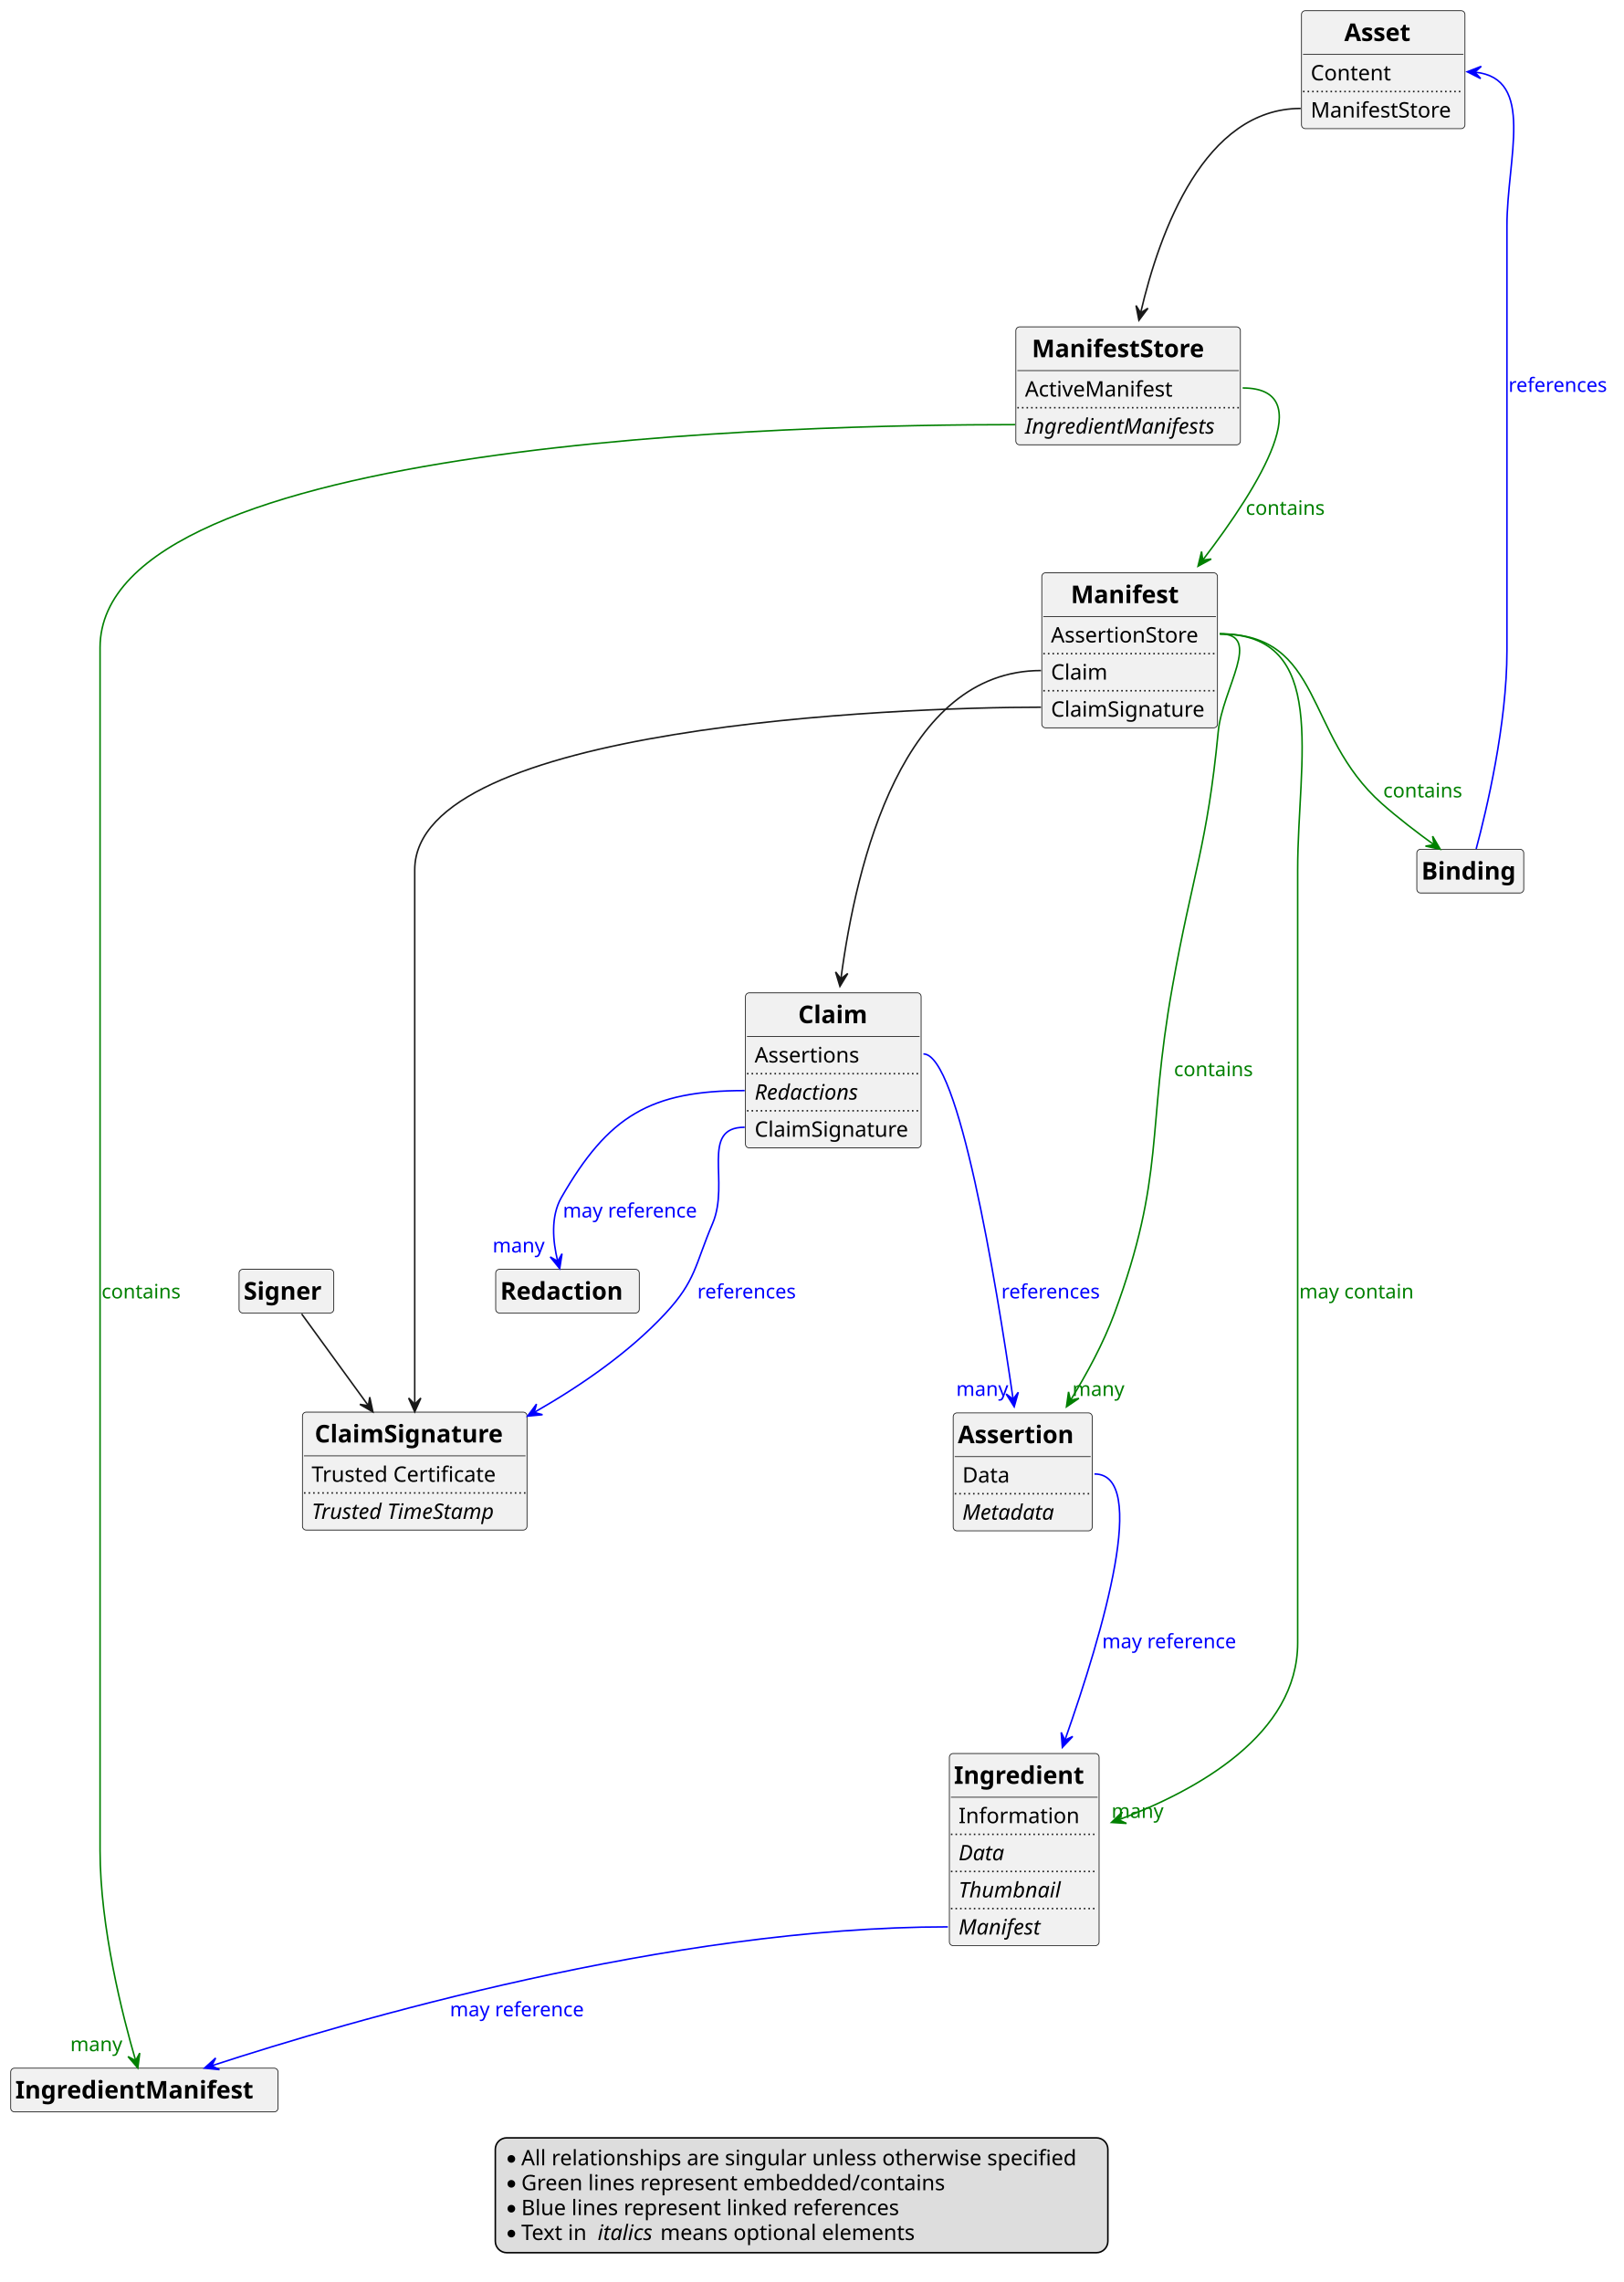
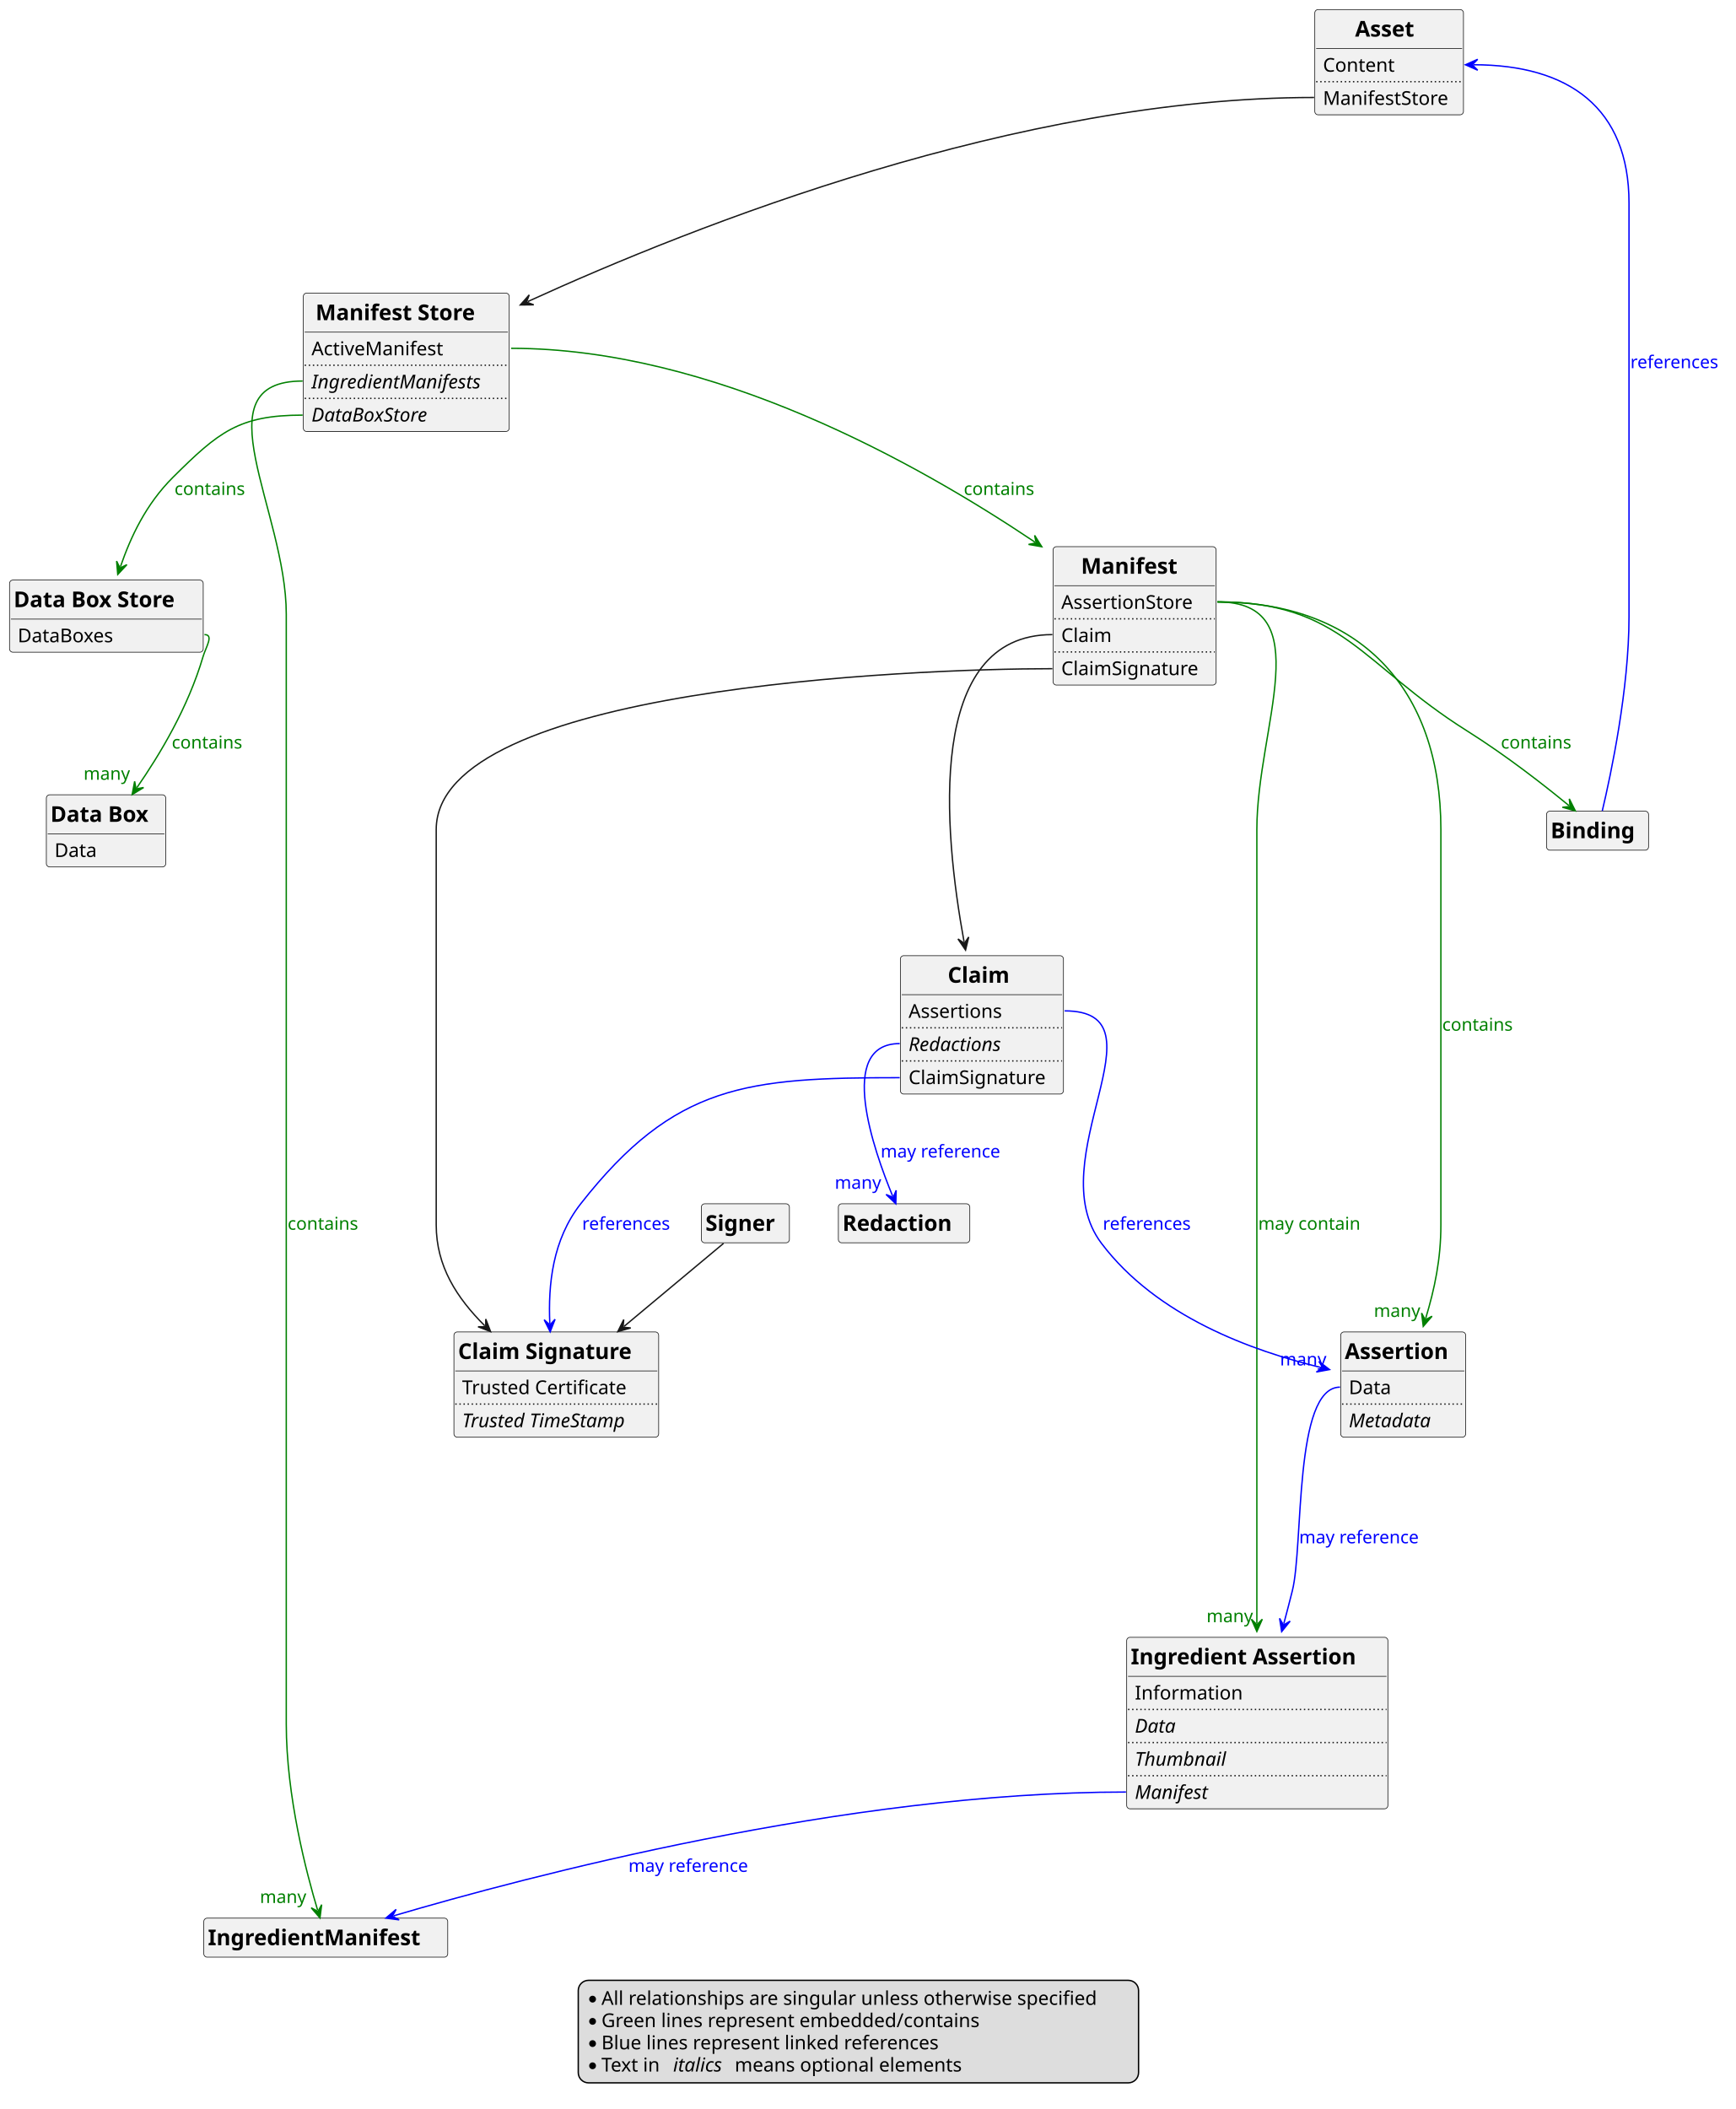
- <svg xmlns="http://www.w3.org/2000/svg" contentStyleType="text/css" height="1494px" preserveAspectRatio="none" style="width:1063px;height:1494px;background:#FFFFFF;" version="1.1" viewBox="0 0 1063 1494" width="1063px" zoomAndPan="magnify">
+ <svg xmlns="http://www.w3.org/2000/svg" contentStyleType="text/css" height="1547px" preserveAspectRatio="none" style="width:1273px;height:1547px;background:#FFFFFF;" version="1.1" viewBox="0 0 1273 1547" width="1273px" zoomAndPan="magnify">
  <defs />
  <g>
    <g id="elem_Asset">
-       <rect codeLine="35" fill="#F1F1F1" height="77.219" id="Asset" rx="2.5" ry="2.5" style="stroke:#181818;stroke-width:0.5;" width="107" x="852" y="7" />
-       <text fill="#000000" font-family="sans-serif" font-size="16" font-weight="bold" lengthAdjust="spacing" textLength="51" x="880" y="26.852">Asset</text>
-       <line style="stroke:#181818;stroke-width:0.5;" x1="853" x2="958" y1="35.625" y2="35.625" />
-       <text fill="#000000" font-family="sans-serif" font-size="14" lengthAdjust="spacing" textLength="56" x="858" y="52.62">Content</text>
-       <line style="stroke:#181818;stroke-width:1.0;stroke-dasharray:1.0,2.0;" x1="853" x2="958" y1="59.922" y2="59.922" />
-       <text fill="#000000" font-family="sans-serif" font-size="14" lengthAdjust="spacing" textLength="95" x="858" y="76.917">ManifestStore</text>
+       <rect codeLine="35" fill="#F1F1F1" height="77.219" id="Asset" rx="2.5" ry="2.5" style="stroke:#181818;stroke-width:0.5;" width="109.057" x="964.5" y="7" />
+       <text fill="#000000" font-family="sans-serif" font-size="16" font-weight="bold" lengthAdjust="spacing" textLength="49.93" x="994.063" y="26.852">Asset</text>
+       <line style="stroke:#181818;stroke-width:0.5;" x1="965.5" x2="1072.557" y1="35.625" y2="35.625" />
+       <text fill="#000000" font-family="sans-serif" font-size="14" lengthAdjust="spacing" textLength="55.679" x="970.5" y="52.62">Content</text>
+       <line style="stroke:#181818;stroke-width:1.0;stroke-dasharray:1.0,2.0;" x1="965.5" x2="1072.557" y1="59.922" y2="59.922" />
+       <text fill="#000000" font-family="sans-serif" font-size="14" lengthAdjust="spacing" textLength="97.057" x="970.5" y="76.917">ManifestStore</text>
    </g>
    <g id="elem_Assertion">
-       <rect codeLine="42" fill="#F1F1F1" height="77.219" id="Assertion" rx="2.5" ry="2.5" style="stroke:#181818;stroke-width:0.5;" width="91" x="624" y="925" />
-       <text fill="#000000" font-family="sans-serif" font-size="16" font-weight="bold" lengthAdjust="spacing" textLength="85" x="627" y="944.852">Assertion</text>
-       <line style="stroke:#181818;stroke-width:0.5;" x1="625" x2="714" y1="953.625" y2="953.625" />
-       <text fill="#000000" font-family="sans-serif" font-size="14" lengthAdjust="spacing" textLength="32" x="630" y="970.62">Data</text>
-       <line style="stroke:#181818;stroke-width:1.0;stroke-dasharray:1.0,2.0;" x1="625" x2="714" y1="977.922" y2="977.922" />
-       <text fill="#000000" font-family="sans-serif" font-size="14" font-style="italic" lengthAdjust="spacing" textLength="64" x="630" y="994.917">Metadata</text>
+       <rect codeLine="42" fill="#F1F1F1" height="77.219" id="Assertion" rx="2.5" ry="2.5" style="stroke:#181818;stroke-width:0.5;" width="91.688" x="983.5" y="977" />
+       <text fill="#000000" font-family="sans-serif" font-size="16" font-weight="bold" lengthAdjust="spacing" textLength="85.688" x="986.5" y="996.852">Assertion</text>
+       <line style="stroke:#181818;stroke-width:0.5;" x1="984.5" x2="1074.188" y1="1005.625" y2="1005.625" />
+       <text fill="#000000" font-family="sans-serif" font-size="14" lengthAdjust="spacing" textLength="33.428" x="989.5" y="1022.62">Data</text>
+       <line style="stroke:#181818;stroke-width:1.0;stroke-dasharray:1.0,2.0;" x1="984.5" x2="1074.188" y1="1029.922" y2="1029.922" />
+       <text fill="#000000" font-family="sans-serif" font-size="14" font-style="italic" lengthAdjust="spacing" textLength="66.295" x="989.5" y="1046.917">Metadata</text>
    </g>
    <g id="elem_Binding">
-       <rect codeLine="49" fill="#F1F1F1" height="28.625" id="Binding" rx="2.5" ry="2.5" style="stroke:#181818;stroke-width:0.5;" width="70" x="927.5" y="556" />
-       <text fill="#000000" font-family="sans-serif" font-size="16" font-weight="bold" lengthAdjust="spacing" textLength="64" x="930.5" y="575.852">Binding</text>
+       <rect codeLine="49" fill="#F1F1F1" height="28.625" id="Binding" rx="2.5" ry="2.5" style="stroke:#181818;stroke-width:0.5;" width="74.852" x="1134.5" y="595" />
+       <text fill="#000000" font-family="sans-serif" font-size="16" font-weight="bold" lengthAdjust="spacing" textLength="68.852" x="1137.5" y="614.852">Binding</text>
    </g>
    <g id="elem_Ingredient">
-       <rect codeLine="51" fill="#F1F1F1" height="125.812" id="Ingredient" rx="2.5" ry="2.5" style="stroke:#181818;stroke-width:0.5;" width="98" x="621.5" y="1148" />
-       <text fill="#000000" font-family="sans-serif" font-size="16" font-weight="bold" lengthAdjust="spacing" textLength="92" x="624.5" y="1167.852">Ingredient</text>
-       <line style="stroke:#181818;stroke-width:0.5;" x1="622.5" x2="718.5" y1="1176.625" y2="1176.625" />
-       <text fill="#000000" font-family="sans-serif" font-size="14" lengthAdjust="spacing" textLength="77" x="627.5" y="1193.62">Information</text>
-       <line style="stroke:#181818;stroke-width:1.0;stroke-dasharray:1.0,2.0;" x1="622.5" x2="718.5" y1="1200.922" y2="1200.922" />
-       <text fill="#000000" font-family="sans-serif" font-size="14" font-style="italic" lengthAdjust="spacing" textLength="32" x="627.5" y="1217.917">Data</text>
-       <line style="stroke:#181818;stroke-width:1.0;stroke-dasharray:1.0,2.0;" x1="622.5" x2="718.5" y1="1225.219" y2="1225.219" />
-       <text fill="#000000" font-family="sans-serif" font-size="14" font-style="italic" lengthAdjust="spacing" textLength="72" x="627.5" y="1242.214">Thumbnail</text>
-       <line style="stroke:#181818;stroke-width:1.0;stroke-dasharray:1.0,2.0;" x1="622.5" x2="718.5" y1="1249.516" y2="1249.516" />
-       <text fill="#000000" font-family="sans-serif" font-size="14" font-style="italic" lengthAdjust="spacing" textLength="57" x="627.5" y="1266.511">Manifest</text>
+       <rect codeLine="51" fill="#F1F1F1" height="125.812" id="Ingredient" rx="2.5" ry="2.5" style="stroke:#181818;stroke-width:0.5;" width="191.625" x="826.5" y="1201" />
+       <text fill="#000000" font-family="sans-serif" font-size="16" font-weight="bold" lengthAdjust="spacing" textLength="185.625" x="829.5" y="1220.852">Ingredient Assertion</text>
+       <line style="stroke:#181818;stroke-width:0.5;" x1="827.5" x2="1017.125" y1="1229.625" y2="1229.625" />
+       <text fill="#000000" font-family="sans-serif" font-size="14" lengthAdjust="spacing" textLength="81.286" x="832.5" y="1246.62">Information</text>
+       <line style="stroke:#181818;stroke-width:1.0;stroke-dasharray:1.0,2.0;" x1="827.5" x2="1017.125" y1="1253.922" y2="1253.922" />
+       <text fill="#000000" font-family="sans-serif" font-size="14" font-style="italic" lengthAdjust="spacing" textLength="33.428" x="832.5" y="1270.917">Data</text>
+       <line style="stroke:#181818;stroke-width:1.0;stroke-dasharray:1.0,2.0;" x1="827.5" x2="1017.125" y1="1278.219" y2="1278.219" />
+       <text fill="#000000" font-family="sans-serif" font-size="14" font-style="italic" lengthAdjust="spacing" textLength="74.054" x="832.5" y="1295.214">Thumbnail</text>
+       <line style="stroke:#181818;stroke-width:1.0;stroke-dasharray:1.0,2.0;" x1="827.5" x2="1017.125" y1="1302.516" y2="1302.516" />
+       <text fill="#000000" font-family="sans-serif" font-size="14" font-style="italic" lengthAdjust="spacing" textLength="59.746" x="832.5" y="1319.511">Manifest</text>
    </g>
    <g id="elem_Claim">
-       <rect codeLine="61" fill="#F1F1F1" height="101.516" id="Claim" rx="2.5" ry="2.5" style="stroke:#181818;stroke-width:0.5;" width="115" x="488" y="650" />
-       <text fill="#000000" font-family="sans-serif" font-size="16" font-weight="bold" lengthAdjust="spacing" textLength="46" x="522.5" y="669.852">Claim</text>
-       <line style="stroke:#181818;stroke-width:0.5;" x1="489" x2="602" y1="678.625" y2="678.625" />
-       <text fill="#000000" font-family="sans-serif" font-size="14" lengthAdjust="spacing" textLength="73" x="494" y="695.62">Assertions</text>
-       <line style="stroke:#181818;stroke-width:1.0;stroke-dasharray:1.0,2.0;" x1="489" x2="602" y1="702.922" y2="702.922" />
-       <text fill="#000000" font-family="sans-serif" font-size="14" font-style="italic" lengthAdjust="spacing" textLength="77" x="494" y="719.917">Redactions</text>
-       <line style="stroke:#181818;stroke-width:1.0;stroke-dasharray:1.0,2.0;" x1="489" x2="602" y1="727.219" y2="727.219" />
-       <text fill="#000000" font-family="sans-serif" font-size="14" lengthAdjust="spacing" textLength="103" x="494" y="744.214">ClaimSignature</text>
+       <rect codeLine="61" fill="#F1F1F1" height="101.516" id="Claim" rx="2.5" ry="2.5" style="stroke:#181818;stroke-width:0.5;" width="119.618" x="660.5" y="701" />
+       <text fill="#000000" font-family="sans-serif" font-size="16" font-weight="bold" lengthAdjust="spacing" textLength="50.18" x="695.219" y="720.852">Claim</text>
+       <line style="stroke:#181818;stroke-width:0.5;" x1="661.5" x2="779.118" y1="729.625" y2="729.625" />
+       <text fill="#000000" font-family="sans-serif" font-size="14" lengthAdjust="spacing" textLength="72.645" x="666.5" y="746.62">Assertions</text>
+       <line style="stroke:#181818;stroke-width:1.0;stroke-dasharray:1.0,2.0;" x1="661.5" x2="779.118" y1="753.922" y2="753.922" />
+       <text fill="#000000" font-family="sans-serif" font-size="14" font-style="italic" lengthAdjust="spacing" textLength="77.615" x="666.5" y="770.917">Redactions</text>
+       <line style="stroke:#181818;stroke-width:1.0;stroke-dasharray:1.0,2.0;" x1="661.5" x2="779.118" y1="778.219" y2="778.219" />
+       <text fill="#000000" font-family="sans-serif" font-size="14" lengthAdjust="spacing" textLength="107.618" x="666.5" y="795.214">ClaimSignature</text>
    </g>
    <g id="elem_ClaimSignature">
-       <rect codeLine="68" fill="#F1F1F1" height="77.219" id="ClaimSignature" rx="2.5" ry="2.5" style="stroke:#181818;stroke-width:0.5;" width="147" x="198" y="924.5" />
-       <text fill="#000000" font-family="sans-serif" font-size="16" font-weight="bold" lengthAdjust="spacing" textLength="131" x="206" y="944.352">ClaimSignature</text>
-       <line style="stroke:#181818;stroke-width:0.5;" x1="199" x2="344" y1="953.125" y2="953.125" />
-       <text fill="#000000" font-family="sans-serif" font-size="14" lengthAdjust="spacing" textLength="127" x="204" y="970.12">Trusted Certificate</text>
-       <line style="stroke:#181818;stroke-width:1.0;stroke-dasharray:1.0,2.0;" x1="199" x2="344" y1="977.422" y2="977.422" />
-       <text fill="#000000" font-family="sans-serif" font-size="14" font-style="italic" lengthAdjust="spacing" textLength="135" x="204" y="994.417">Trusted TimeStamp</text>
+       <rect codeLine="68" fill="#F1F1F1" height="77.219" id="ClaimSignature" rx="2.5" ry="2.5" style="stroke:#181818;stroke-width:0.5;" width="150.18" x="333" y="977" />
+       <text fill="#000000" font-family="sans-serif" font-size="16" font-weight="bold" lengthAdjust="spacing" textLength="144.18" x="336" y="996.852">Claim Signature</text>
+       <line style="stroke:#181818;stroke-width:0.5;" x1="334" x2="482.18" y1="1005.625" y2="1005.625" />
+       <text fill="#000000" font-family="sans-serif" font-size="14" lengthAdjust="spacing" textLength="130.635" x="339" y="1022.62">Trusted Certificate</text>
+       <line style="stroke:#181818;stroke-width:1.0;stroke-dasharray:1.0,2.0;" x1="334" x2="482.18" y1="1029.922" y2="1029.922" />
+       <text fill="#000000" font-family="sans-serif" font-size="14" font-style="italic" lengthAdjust="spacing" textLength="138.086" x="339" y="1046.917">Trusted TimeStamp</text>
    </g>
    <g id="elem_ManifestStore">
-       <rect codeLine="74" fill="#F1F1F1" height="77.219" id="ManifestStore" rx="2.5" ry="2.5" style="stroke:#181818;stroke-width:0.5;" width="147" x="665" y="214" />
-       <text fill="#000000" font-family="sans-serif" font-size="16" font-weight="bold" lengthAdjust="spacing" textLength="126" x="675.5" y="233.852">ManifestStore</text>
-       <line style="stroke:#181818;stroke-width:0.5;" x1="666" x2="811" y1="242.625" y2="242.625" />
-       <text fill="#000000" font-family="sans-serif" font-size="14" lengthAdjust="spacing" textLength="99" x="671" y="259.62">ActiveManifest</text>
-       <line style="stroke:#181818;stroke-width:1.0;stroke-dasharray:1.0,2.0;" x1="666" x2="811" y1="266.922" y2="266.922" />
-       <text fill="#000000" font-family="sans-serif" font-size="14" font-style="italic" lengthAdjust="spacing" textLength="135" x="671" y="283.917">IngredientManifests</text>
+       <rect codeLine="74" fill="#F1F1F1" height="101.516" id="ManifestStore" rx="2.5" ry="2.5" style="stroke:#181818;stroke-width:0.5;" width="151.05" x="222.5" y="215" />
+       <text fill="#000000" font-family="sans-serif" font-size="16" font-weight="bold" lengthAdjust="spacing" textLength="133.055" x="231.498" y="234.852">Manifest Store</text>
+       <line style="stroke:#181818;stroke-width:0.5;" x1="223.5" x2="372.55" y1="243.625" y2="243.625" />
+       <text fill="#000000" font-family="sans-serif" font-size="14" lengthAdjust="spacing" textLength="103.298" x="228.5" y="260.62">ActiveManifest</text>
+       <line style="stroke:#181818;stroke-width:1.0;stroke-dasharray:1.0,2.0;" x1="223.5" x2="372.55" y1="267.922" y2="267.922" />
+       <text fill="#000000" font-family="sans-serif" font-size="14" font-style="italic" lengthAdjust="spacing" textLength="139.05" x="228.5" y="284.917">IngredientManifests</text>
+       <line style="stroke:#181818;stroke-width:1.0;stroke-dasharray:1.0,2.0;" x1="223.5" x2="372.55" y1="292.219" y2="292.219" />
+       <text fill="#000000" font-family="sans-serif" font-size="14" font-style="italic" lengthAdjust="spacing" textLength="97.193" x="228.5" y="309.214">DataBoxStore</text>
    </g>
    <g id="elem_Manifest">
-       <rect codeLine="79" fill="#F1F1F1" height="101.516" id="Manifest" rx="2.5" ry="2.5" style="stroke:#181818;stroke-width:0.5;" width="115" x="682" y="375" />
-       <text fill="#000000" font-family="sans-serif" font-size="16" font-weight="bold" lengthAdjust="spacing" textLength="77" x="701" y="394.852">Manifest</text>
-       <line style="stroke:#181818;stroke-width:0.5;" x1="683" x2="796" y1="403.625" y2="403.625" />
-       <text fill="#000000" font-family="sans-serif" font-size="14" lengthAdjust="spacing" textLength="102" x="688" y="420.62">AssertionStore</text>
-       <line style="stroke:#181818;stroke-width:1.0;stroke-dasharray:1.0,2.0;" x1="683" x2="796" y1="427.922" y2="427.922" />
-       <text fill="#000000" font-family="sans-serif" font-size="14" lengthAdjust="spacing" textLength="37" x="688" y="444.917">Claim</text>
-       <line style="stroke:#181818;stroke-width:1.0;stroke-dasharray:1.0,2.0;" x1="683" x2="796" y1="452.219" y2="452.219" />
-       <text fill="#000000" font-family="sans-serif" font-size="14" lengthAdjust="spacing" textLength="103" x="688" y="469.214">ClaimSignature</text>
+       <rect codeLine="81" fill="#F1F1F1" height="101.516" id="Manifest" rx="2.5" ry="2.5" style="stroke:#181818;stroke-width:0.5;" width="119.618" x="772.5" y="401" />
+       <text fill="#000000" font-family="sans-serif" font-size="16" font-weight="bold" lengthAdjust="spacing" textLength="78.578" x="793.02" y="420.852">Manifest</text>
+       <line style="stroke:#181818;stroke-width:0.5;" x1="773.5" x2="891.118" y1="429.625" y2="429.625" />
+       <text fill="#000000" font-family="sans-serif" font-size="14" lengthAdjust="spacing" textLength="102.662" x="778.5" y="446.62">AssertionStore</text>
+       <line style="stroke:#181818;stroke-width:1.0;stroke-dasharray:1.0,2.0;" x1="773.5" x2="891.118" y1="453.922" y2="453.922" />
+       <text fill="#000000" font-family="sans-serif" font-size="14" lengthAdjust="spacing" textLength="39.772" x="778.5" y="470.917">Claim</text>
+       <line style="stroke:#181818;stroke-width:1.0;stroke-dasharray:1.0,2.0;" x1="773.5" x2="891.118" y1="478.219" y2="478.219" />
+       <text fill="#000000" font-family="sans-serif" font-size="14" lengthAdjust="spacing" textLength="107.618" x="778.5" y="495.214">ClaimSignature</text>
    </g>
    <g id="elem_IngredientManifest">
-       <rect codeLine="88" fill="#F1F1F1" height="28.625" id="IngredientManifest" rx="2.5" ry="2.5" style="stroke:#181818;stroke-width:0.5;" width="175" x="7" y="1354" />
-       <text fill="#000000" font-family="sans-serif" font-size="16" font-weight="bold" lengthAdjust="spacing" textLength="169" x="10" y="1373.852">IngredientManifest</text>
+       <rect codeLine="90" fill="#F1F1F1" height="28.625" id="IngredientManifest" rx="2.5" ry="2.5" style="stroke:#181818;stroke-width:0.5;" width="178.945" x="149.5" y="1407" />
+       <text fill="#000000" font-family="sans-serif" font-size="16" font-weight="bold" lengthAdjust="spacing" textLength="172.945" x="152.5" y="1426.852">IngredientManifest</text>
    </g>
    <g id="elem_Redaction">
-       <rect codeLine="91" fill="#F1F1F1" height="28.625" id="Redaction" rx="2.5" ry="2.5" style="stroke:#181818;stroke-width:0.5;" width="94" x="324.5" y="831" />
-       <text fill="#000000" font-family="sans-serif" font-size="16" font-weight="bold" lengthAdjust="spacing" textLength="88" x="327.5" y="850.852">Redaction</text>
+       <rect codeLine="93" fill="#F1F1F1" height="28.625" id="Redaction" rx="2.5" ry="2.5" style="stroke:#181818;stroke-width:0.5;" width="96.422" x="615" y="883" />
+       <text fill="#000000" font-family="sans-serif" font-size="16" font-weight="bold" lengthAdjust="spacing" textLength="90.422" x="618" y="902.852">Redaction</text>
    </g>
    <g id="elem_Signer">
-       <rect codeLine="94" fill="#F1F1F1" height="28.625" id="Signer" rx="2.5" ry="2.5" style="stroke:#181818;stroke-width:0.5;" width="62" x="156.5" y="831" />
-       <text fill="#000000" font-family="sans-serif" font-size="16" font-weight="bold" lengthAdjust="spacing" textLength="56" x="159.5" y="850.852">Signer</text>
+       <rect codeLine="96" fill="#F1F1F1" height="28.625" id="Signer" rx="2.5" ry="2.5" style="stroke:#181818;stroke-width:0.5;" width="64.594" x="514.5" y="883" />
+       <text fill="#000000" font-family="sans-serif" font-size="16" font-weight="bold" lengthAdjust="spacing" textLength="58.594" x="517.5" y="902.852">Signer</text>
+     </g>
+     <g id="elem_DataBoxStore">
+       <rect codeLine="99" fill="#F1F1F1" height="52.922" id="DataBoxStore" rx="2.5" ry="2.5" style="stroke:#181818;stroke-width:0.5;" width="142.078" x="7" y="425.5" />
+       <text fill="#000000" font-family="sans-serif" font-size="16" font-weight="bold" lengthAdjust="spacing" textLength="136.078" x="10" y="445.352">Data Box Store</text>
+       <line style="stroke:#181818;stroke-width:0.5;" x1="8" x2="148.078" y1="454.125" y2="454.125" />
+       <text fill="#000000" font-family="sans-serif" font-size="14" lengthAdjust="spacing" textLength="75.79" x="13" y="471.12">DataBoxes</text>
+     </g>
+     <g id="elem_DataBox">
+       <rect codeLine="102" fill="#F1F1F1" height="52.922" id="DataBox" rx="2.5" ry="2.5" style="stroke:#181818;stroke-width:0.5;" width="87.602" x="34" y="583" />
+       <text fill="#000000" font-family="sans-serif" font-size="16" font-weight="bold" lengthAdjust="spacing" textLength="81.602" x="37" y="602.852">Data Box</text>
+       <line style="stroke:#181818;stroke-width:0.5;" x1="35" x2="120.602" y1="611.625" y2="611.625" />
+       <text fill="#000000" font-family="sans-serif" font-size="14" lengthAdjust="spacing" textLength="33.428" x="40" y="628.62">Data</text>
    </g>
    <g id="link_Asset_ManifestStore">
-       <path codeLine="97" d="M851.5,71 C788.41,71 759.19,151.3 746.74,204.63 " fill="none" id="Asset-to-ManifestStore" style="stroke:#181818;stroke-width:1.0;" />
-       <polygon fill="#181818" points="745.58,209.7,751.481,201.815,746.692,204.825,743.681,200.036,745.58,209.7" style="stroke:#181818;stroke-width:1.0;" />
+       <path codeLine="106" d="M964,71.5 C747.16,71.5 511.208,164.558 387.148,221.198 " fill="none" id="Asset-to-ManifestStore" style="stroke:#181818;stroke-width:1.0;" />
+       <polygon fill="#181818" points="381.69,223.69,391.538,223.591,386.238,221.613,388.216,216.313,381.69,223.69" style="stroke:#181818;stroke-width:1.0;" />
    </g>
    <g id="link_Assertion_Ingredient">
-       <path codeLine="99" d="M716.5,965 C752.21,965 722.59,1067.03 697.14,1139.26 " fill="none" id="Assertion-to-Ingredient" style="stroke:#0000FF;stroke-width:1.0;" />
-       <polygon fill="#0000FF" points="695.47,1143.98,702.247,1136.834,697.141,1139.267,694.707,1134.161,695.47,1143.98" style="stroke:#0000FF;stroke-width:1.0;" />
-       <text fill="#0000FF" font-family="sans-serif" font-size="13" lengthAdjust="spacing" textLength="93" x="721.5" y="1079.067">may reference</text>
+       <path codeLine="108" d="M983,1017.5 C948.88,1017.5 956.37,1133.92 948,1167 C945.55,1176.66 944.432,1181.054 941.762,1191.024 " fill="none" id="Assertion-to-Ingredient" style="stroke:#0000FF;stroke-width:1.0;" />
+       <polygon fill="#0000FF" points="940.21,1196.82,946.402,1189.161,941.503,1191.99,938.674,1187.092,940.21,1196.82" style="stroke:#0000FF;stroke-width:1.0;" />
+       <text fill="#0000FF" font-family="sans-serif" font-size="13" lengthAdjust="spacing" textLength="95.101" x="953" y="1132.067">may reference</text>
    </g>
    <g id="link_Binding_Asset">
-       <path codeLine="102" d="M966.36,555.78 C973.14,530.38 986.5,474.25 986.5,426 C986.5,148 986.5,148 986.5,148 C986.5,103.46 1005.29,51.26 965.63,47.25 " fill="none" id="Binding-to-Asset" style="stroke:#0000FF;stroke-width:1.0;" />
-       <polygon fill="#0000FF" points="960.5,47,969.295,51.432,965.494,47.243,969.683,43.441,960.5,47" style="stroke:#0000FF;stroke-width:1.0;" />
-       <text fill="#0000FF" font-family="sans-serif" font-size="13" lengthAdjust="spacing" textLength="68" x="987.5" y="256.567">references</text>
+       <path codeLine="111" d="M1175.39,594.83 C1181.79,567.81 1195,505.61 1195,452.5 C1195,149 1195,149 1195,149 C1195,79.15 1150.85,47.5 1081,47.5 " fill="none" id="Binding-to-Asset" style="stroke:#0000FF;stroke-width:1.0;" />
+       <polygon fill="#0000FF" points="1075,47.5,1084,51.5,1080,47.5,1084,43.5,1075,47.5" style="stroke:#0000FF;stroke-width:1.0;" />
+       <text fill="#0000FF" font-family="sans-serif" font-size="13" lengthAdjust="spacing" textLength="69.418" x="1196" y="270.067">references</text>
    </g>
    <g id="link_ManifestStore_Manifest">
-       <path codeLine="105" d="M813.5,254 C863.75,254 825.2,317.22 787.46,366.55 " fill="none" id="ManifestStore-to-Manifest" style="stroke:#008000;stroke-width:1.0;" />
-       <polygon fill="#008000" points="784.28,370.68,792.937,365.984,787.328,366.716,786.595,361.107,784.28,370.68" style="stroke:#008000;stroke-width:1.0;" />
-       <text fill="#008000" font-family="sans-serif" font-size="13" lengthAdjust="spacing" textLength="54" x="815.5" y="337.067">contains</text>
+       <path codeLine="114" d="M375,255.5 C523.15,255.5 673.229,339.925 759.249,397.695 " fill="none" id="ManifestStore-to-Manifest" style="stroke:#008000;stroke-width:1.0;" />
+       <polygon fill="#008000" points="764.23,401.04,758.989,392.702,760.079,398.252,754.529,399.343,764.23,401.04" style="stroke:#008000;stroke-width:1.0;" />
+       <text fill="#008000" font-family="sans-serif" font-size="13" lengthAdjust="spacing" textLength="55.028" x="707" y="363.067">contains</text>
    </g>
    <g id="link_ManifestStore_IngredientManifest">
-       <path codeLine="106" d="M664.5,278 C527.49,278 65.5,286.99 65.5,424 C65.5,424 65.5,424 65.5,1211.5 C65.5,1261.81 80.26,1319.73 88.72,1348.8 " fill="none" id="ManifestStore-to-IngredientManifest" style="stroke:#008000;stroke-width:1.0;" />
-       <polygon fill="#008000" points="90.22,1353.89,91.479,1344.122,88.79,1349.099,83.813,1346.41,90.22,1353.89" style="stroke:#008000;stroke-width:1.0;" />
-       <text fill="#008000" font-family="sans-serif" font-size="13" lengthAdjust="spacing" textLength="54" x="66.5" y="850.067">contains</text>
-       <text fill="#008000" font-family="sans-serif" font-size="13" lengthAdjust="spacing" textLength="36" x="46.004" y="1342.898">many</text>
+       <path codeLine="115" d="M222,279.5 C145.81,279.5 210,374.31 210,450.5 C210,450.5 210,450.5 210,1264.5 C210,1317.94 224.927,1374.223 232.997,1401.143 " fill="none" id="ManifestStore-to-IngredientManifest" style="stroke:#008000;stroke-width:1.0;" />
+       <polygon fill="#008000" points="234.72,1406.89,235.967,1397.12,233.284,1402.101,228.304,1399.418,234.72,1406.89" style="stroke:#008000;stroke-width:1.0;" />
+       <text fill="#008000" font-family="sans-serif" font-size="13" lengthAdjust="spacing" textLength="55.028" x="211" y="902.067">contains</text>
+       <text fill="#008000" font-family="sans-serif" font-size="13" lengthAdjust="spacing" textLength="36.562" x="190.618" y="1395.898">many</text>
+     </g>
+     <g id="link_ManifestStore_DataBoxStore">
+       <path codeLine="116" d="M222,304.5 C175.18,304.5 160.22,317.01 127,350 C107.03,369.83 95.918,393.769 88.338,415.719 " fill="none" id="ManifestStore-to-DataBoxStore" style="stroke:#008000;stroke-width:1.0;" />
+       <polygon fill="#008000" points="86.38,421.39,93.099,414.189,88.012,416.664,85.537,411.577,86.38,421.39" style="stroke:#008000;stroke-width:1.0;" />
+       <text fill="#008000" font-family="sans-serif" font-size="13" lengthAdjust="spacing" textLength="55.028" x="128" y="363.067">contains</text>
    </g>
    <g id="link_Manifest_Assertion">
-       <path codeLine="108" d="M798.5,415 C826.95,415 800.25,450.68 797.5,479 C790.22,554.06 780.76,571.76 767.5,646 C750.52,741.09 762.96,769.38 729.5,860 C722.28,879.54 711.37,899.61 700.82,916.72 " fill="none" id="Manifest-to-Assertion" style="stroke:#008000;stroke-width:1.0;" />
-       <polygon fill="#008000" points="698.15,921,706.304,915.476,700.794,916.756,699.513,911.246,698.15,921" style="stroke:#008000;stroke-width:1.0;" />
-       <text fill="#008000" font-family="sans-serif" font-size="13" lengthAdjust="spacing" textLength="54" x="768.5" y="704.567">contains</text>
-       <text fill="#008000" font-family="sans-serif" font-size="13" lengthAdjust="spacing" textLength="36" x="702.013" y="913.923">many</text>
+       <path codeLine="118" d="M893,441.5 C997.03,441.5 1057,504.47 1057,608.5 C1057,608.5 1057,608.5 1057,898.5 C1057,923.67 1052.43,945.338 1045.81,967.188 " fill="none" id="Manifest-to-Assertion" style="stroke:#008000;stroke-width:1.0;" />
+       <polygon fill="#008000" points="1044.07,972.93,1050.508,965.476,1045.52,968.145,1042.851,963.157,1044.07,972.93" style="stroke:#008000;stroke-width:1.0;" />
+       <text fill="#008000" font-family="sans-serif" font-size="13" lengthAdjust="spacing" textLength="55.028" x="1058" y="756.067">contains</text>
+       <text fill="#008000" font-family="sans-serif" font-size="13" lengthAdjust="spacing" textLength="36.562" x="1007.832" y="966.004">many</text>
    </g>
    <g id="link_Manifest_Binding">
-       <path codeLine="109" d="M798.5,415 C866.71,415 853.49,480.72 904.5,526 C915.22,535.52 927.88,545.17 938.63,552.96 " fill="none" id="Manifest-to-Binding" style="stroke:#008000;stroke-width:1.0;" />
-       <polygon fill="#008000" points="942.81,555.96,937.84,547.457,938.751,553.04,933.168,553.952,942.81,555.96" style="stroke:#008000;stroke-width:1.0;" />
-       <text fill="#008000" font-family="sans-serif" font-size="13" lengthAdjust="spacing" textLength="54" x="905.5" y="522.067">contains</text>
+       <path codeLine="119" d="M893,441.5 C984.54,441.5 998.53,487.24 1076,536 C1105.34,554.47 1132.363,575.662 1150.993,590.962 " fill="none" id="Manifest-to-Binding" style="stroke:#008000;stroke-width:1.0;" />
+       <polygon fill="#008000" points="1155.63,594.77,1151.214,585.967,1151.766,591.597,1146.136,592.149,1155.63,594.77" style="stroke:#008000;stroke-width:1.0;" />
+       <text fill="#008000" font-family="sans-serif" font-size="13" lengthAdjust="spacing" textLength="55.028" x="1101" y="549.067">contains</text>
    </g>
    <g id="link_Manifest_Ingredient">
-       <path codeLine="110" d="M798.5,415 C870.81,415 849.5,497.19 849.5,569.5 C849.5,569.5 849.5,569.5 849.5,1075.5 C849.5,1135.48 784.29,1171.87 732.59,1191.3 " fill="none" id="Manifest-to-Ingredient" style="stroke:#008000;stroke-width:1.0;" />
-       <polygon fill="#008000" points="727.63,1193.13,737.458,1193.768,732.321,1191.399,734.689,1186.262,727.63,1193.13" style="stroke:#008000;stroke-width:1.0;" />
-       <text fill="#008000" font-family="sans-serif" font-size="13" lengthAdjust="spacing" textLength="79" x="850.5" y="850.067">may contain</text>
-       <text fill="#008000" font-family="sans-serif" font-size="13" lengthAdjust="spacing" textLength="36" x="727.63" y="1190.197">many</text>
+       <path codeLine="120" d="M893,441.5 C968.33,441.5 922,533.17 922,608.5 C922,608.5 922,608.5 922,1128.5 C922,1150.72 922,1169.01 922,1190.73 " fill="none" id="Manifest-to-Ingredient" style="stroke:#008000;stroke-width:1.0;" />
+       <polygon fill="#008000" points="922,1196.73,926,1187.73,922,1191.73,918,1187.73,922,1196.73" style="stroke:#008000;stroke-width:1.0;" />
+       <text fill="#008000" font-family="sans-serif" font-size="13" lengthAdjust="spacing" textLength="80.71" x="923" y="902.067">may contain</text>
+       <text fill="#008000" font-family="sans-serif" font-size="13" lengthAdjust="spacing" textLength="36.562" x="885.07" y="1189.95">many</text>
    </g>
    <g id="link_Manifest_Claim">
-       <path codeLine="112" d="M681.5,439 C591.03,439 560.63,564.14 550.5,640.78 " fill="none" id="Manifest-to-Claim" style="stroke:#181818;stroke-width:1.0;" />
-       <polygon fill="#181818" points="549.86,645.76,554.96,637.335,550.489,640.8,547.024,636.328,549.86,645.76" style="stroke:#181818;stroke-width:1.0;" />
+       <path codeLine="122" d="M772,465.5 C678.95,465.5 692.152,608.438 707.232,690.988 " fill="none" id="Manifest-to-Claim" style="stroke:#181818;stroke-width:1.0;" />
+       <polygon fill="#181818" points="708.31,696.89,710.628,687.318,707.412,691.971,702.758,688.755,708.31,696.89" style="stroke:#181818;stroke-width:1.0;" />
    </g>
    <g id="link_Manifest_ClaimSignature">
-       <path codeLine="113" d="M681.5,463 C587.37,463 271.5,475.37 271.5,569.5 C271.5,569.5 271.5,569.5 271.5,846.5 C271.5,870.54 271.5,897.39 271.5,919.16 " fill="none" id="Manifest-to-ClaimSignature" style="stroke:#181818;stroke-width:1.0;" />
-       <polygon fill="#181818" points="271.5,924.29,275.5,915.29,271.5,919.29,267.5,915.29,271.5,924.29" style="stroke:#181818;stroke-width:1.0;" />
+       <path codeLine="123" d="M772,490.5 C668.19,490.5 320,504.69 320,608.5 C320,608.5 320,608.5 320,898.5 C320,928.83 335.096,951.978 355.636,972.508 " fill="none" id="Manifest-to-ClaimSignature" style="stroke:#181818;stroke-width:1.0;" />
+       <polygon fill="#181818" points="359.88,976.75,356.342,967.558,356.344,973.215,350.687,973.217,359.88,976.75" style="stroke:#181818;stroke-width:1.0;" />
    </g>
    <g id="link_Ingredient_IngredientManifest">
-       <path codeLine="115" d="M620.5,1261.5 C438.79,1261.5 228.6,1323.04 138.84,1352.34 " fill="none" id="Ingredient-to-IngredientManifest" style="stroke:#0000FF;stroke-width:1.0;" />
-       <polygon fill="#0000FF" points="133.87,1353.97,143.669,1354.963,138.62,1352.41,141.173,1347.362,133.87,1353.97" style="stroke:#0000FF;stroke-width:1.0;" />
-       <text fill="#0000FF" font-family="sans-serif" font-size="13" lengthAdjust="spacing" textLength="93" x="294.5" y="1320.067">may reference</text>
+       <path codeLine="125" d="M826,1314.5 C620.18,1314.5 385.886,1376.695 288.816,1405.275 " fill="none" id="Ingredient-to-IngredientManifest" style="stroke:#0000FF;stroke-width:1.0;" />
+       <polygon fill="#0000FF" points="283.06,1406.97,292.823,1408.265,287.856,1405.558,290.564,1400.591,283.06,1406.97" style="stroke:#0000FF;stroke-width:1.0;" />
+       <text fill="#0000FF" font-family="sans-serif" font-size="13" lengthAdjust="spacing" textLength="95.101" x="461" y="1373.067">may reference</text>
    </g>
    <g id="link_Claim_Assertion">
-       <path codeLine="117" d="M604.5,690 C627.45,690 651.96,838.41 663.21,915.98 " fill="none" id="Claim-to-Assertion" style="stroke:#0000FF;stroke-width:1.0;" />
-       <polygon fill="#0000FF" points="663.93,920.98,666.606,911.501,663.217,916.031,658.687,912.643,663.93,920.98" style="stroke:#0000FF;stroke-width:1.0;" />
-       <text fill="#0000FF" font-family="sans-serif" font-size="13" lengthAdjust="spacing" textLength="68" x="655.5" y="850.067">references</text>
-       <text fill="#0000FF" font-family="sans-serif" font-size="13" lengthAdjust="spacing" textLength="36" x="625.978" y="913.901">many</text>
+       <path codeLine="127" d="M781,741.5 C857.72,741.5 761.77,850.77 808,912 C848.53,965.66 918.128,990.801 969.478,1003.211 " fill="none" id="Claim-to-Assertion" style="stroke:#0000FF;stroke-width:1.0;" />
+       <polygon fill="#0000FF" points="975.31,1004.62,967.501,998.618,970.45,1003.445,965.622,1006.394,975.31,1004.62" style="stroke:#0000FF;stroke-width:1.0;" />
+       <text fill="#0000FF" font-family="sans-serif" font-size="13" lengthAdjust="spacing" textLength="69.418" x="809" y="902.067">references</text>
+       <text fill="#0000FF" font-family="sans-serif" font-size="13" lengthAdjust="spacing" textLength="36.562" x="938.974" y="1001.601">many</text>
    </g>
    <g id="link_Claim_Redaction">
-       <path codeLine="118" d="M487.5,714 C425.76,714 398.25,730.46 367.5,784 C360.34,796.46 361.96,812.83 365.02,825.4 " fill="none" id="Claim-to-Redaction" style="stroke:#0000FF;stroke-width:1.0;" />
-       <polygon fill="#0000FF" points="366.4,830.54,367.923,820.81,365.1,825.712,360.198,822.889,366.4,830.54" style="stroke:#0000FF;stroke-width:1.0;" />
-       <text fill="#0000FF" font-family="sans-serif" font-size="13" lengthAdjust="spacing" textLength="93" x="368.5" y="797.067">may reference</text>
-       <text fill="#0000FF" font-family="sans-serif" font-size="13" lengthAdjust="spacing" textLength="36" x="322.459" y="819.973">many</text>
+       <path codeLine="128" d="M660,765.5 C613.36,765.5 641.053,843.953 654.853,877.423 " fill="none" id="Claim-to-Redaction" style="stroke:#0000FF;stroke-width:1.0;" />
+       <polygon fill="#0000FF" points="657.14,882.97,657.407,873.125,655.234,878.347,650.011,876.174,657.14,882.97" style="stroke:#0000FF;stroke-width:1.0;" />
+       <text fill="#0000FF" font-family="sans-serif" font-size="13" lengthAdjust="spacing" textLength="95.101" x="646" y="849.067">may reference</text>
+       <text fill="#0000FF" font-family="sans-serif" font-size="13" lengthAdjust="spacing" textLength="36.562" x="612.368" y="872.007">many</text>
    </g>
    <g id="link_Claim_ClaimSignature">
-       <path codeLine="119" d="M487.5,738 C457.99,738 478.07,773.85 466.5,801 C454.89,828.25 455.67,838.31 435.5,860 C411.44,885.87 379.41,907.72 350.04,924.49 " fill="none" id="Claim-to-ClaimSignature" style="stroke:#0000FF;stroke-width:1.0;" />
-       <polygon fill="#0000FF" points="345.35,927.13,355.154,926.193,349.705,924.674,351.224,919.225,345.35,927.13" style="stroke:#0000FF;stroke-width:1.0;" />
-       <text fill="#0000FF" font-family="sans-serif" font-size="13" lengthAdjust="spacing" textLength="68" x="456.5" y="850.067">references</text>
+       <path codeLine="129" d="M660,790.5 C548.17,790.5 495.02,795.01 426,883 C405.31,909.38 402.052,942.256 403.332,970.896 " fill="none" id="Claim-to-ClaimSignature" style="stroke:#0000FF;stroke-width:1.0;" />
+       <polygon fill="#0000FF" points="403.6,976.89,407.194,967.72,403.377,971.895,399.202,968.078,403.6,976.89" style="stroke:#0000FF;stroke-width:1.0;" />
+       <text fill="#0000FF" font-family="sans-serif" font-size="13" lengthAdjust="spacing" textLength="69.418" x="427" y="902.067">references</text>
    </g>
    <g id="link_Signer_ClaimSignature">
-       <path codeLine="121" d="M197.47,860.2 C208.18,874.94 225.75,899.09 241.08,920.17 " fill="none" id="Signer-to-ClaimSignature" style="stroke:#181818;stroke-width:1.0;" />
-       <polygon fill="#181818" points="244.11,924.34,242.047,914.71,241.167,920.298,235.579,919.418,244.11,924.34" style="stroke:#181818;stroke-width:1.0;" />
+       <path codeLine="131" d="M530.78,912.03 C511.88,927.81 484.426,950.715 457.816,972.925 " fill="none" id="Signer-to-ClaimSignature" style="stroke:#181818;stroke-width:1.0;" />
+       <polygon fill="#181818" points="453.21,976.77,462.683,974.074,457.049,973.566,457.556,967.932,453.21,976.77" style="stroke:#181818;stroke-width:1.0;" />
    </g>
-     <rect fill="#DDDDDD" height="75.188" id="_legend" rx="7.5" ry="7.5" style="stroke:#000000;stroke-width:1.0;" width="401" x="324.25" y="1399.625" />
-     <ellipse cx="334.75" cy="1413.422" fill="#000000" rx="2.5" ry="2.5" style="stroke:#000000;stroke-width:0.0;" />
-     <text fill="#000000" font-family="sans-serif" font-size="14" lengthAdjust="spacing" textLength="379" x="341.25" y="1417.62">All relationships are singular unless otherwise specified</text>
-     <ellipse cx="334.75" cy="1429.719" fill="#000000" rx="2.5" ry="2.5" style="stroke:#000000;stroke-width:0.0;" />
-     <text fill="#000000" font-family="sans-serif" font-size="14" lengthAdjust="spacing" textLength="295" x="341.25" y="1433.917">Green lines represent embedded/contains</text>
-     <ellipse cx="334.75" cy="1446.016" fill="#000000" rx="2.5" ry="2.5" style="stroke:#000000;stroke-width:0.0;" />
-     <text fill="#000000" font-family="sans-serif" font-size="14" lengthAdjust="spacing" textLength="263" x="341.25" y="1450.214">Blue lines represent linked references</text>
-     <ellipse cx="334.75" cy="1462.312" fill="#000000" rx="2.5" ry="2.5" style="stroke:#000000;stroke-width:0.0;" />
-     <text fill="#000000" font-family="sans-serif" font-size="14" lengthAdjust="spacing" textLength="46" x="341.25" y="1466.511">Text in</text>
-     <text fill="#000000" font-family="sans-serif" font-size="14" font-style="italic" lengthAdjust="spacing" textLength="37" x="391.25" y="1466.511">italics</text>
-     <text fill="#000000" font-family="sans-serif" font-size="14" lengthAdjust="spacing" textLength="175" x="432.25" y="1466.511">means optional elements</text>
+     <g id="link_DataBoxStore_DataBox">
+       <path codeLine="133" d="M150,465.5 C157.12,465.5 151.01,474.66 149,481.5 C137.88,519.3 117.359,553.253 100.359,577.873 " fill="none" id="DataBoxStore-to-DataBox" style="stroke:#008000;stroke-width:1.0;" />
+       <polygon fill="#008000" points="96.95,582.81,105.355,577.677,99.791,578.696,98.772,573.131,96.95,582.81" style="stroke:#008000;stroke-width:1.0;" />
+       <text fill="#008000" font-family="sans-serif" font-size="13" lengthAdjust="spacing" textLength="55.028" x="126" y="549.067">contains</text>
+       <text fill="#008000" font-family="sans-serif" font-size="13" lengthAdjust="spacing" textLength="36.562" x="61.281" y="571.995">many</text>
+     </g>
+     <rect fill="#DDDDDD" height="75.188" id="_legend" rx="7.5" ry="7.5" style="stroke:#000000;stroke-width:1.0;" width="411.019" x="424.199" y="1452.625" />
+     <ellipse cx="434.699" cy="1466.422" fill="#000000" rx="2.5" ry="2.5" style="stroke:#000000;stroke-width:0.0;" />
+     <text fill="#000000" font-family="sans-serif" font-size="14" lengthAdjust="spacing" textLength="389.019" x="441.199" y="1470.62">All relationships are singular unless otherwise specified</text>
+     <ellipse cx="434.699" cy="1482.719" fill="#000000" rx="2.5" ry="2.5" style="stroke:#000000;stroke-width:0.0;" />
+     <text fill="#000000" font-family="sans-serif" font-size="14" lengthAdjust="spacing" textLength="295.511" x="441.199" y="1486.917">Green lines represent embedded/contains</text>
+     <ellipse cx="434.699" cy="1499.016" fill="#000000" rx="2.5" ry="2.5" style="stroke:#000000;stroke-width:0.0;" />
+     <text fill="#000000" font-family="sans-serif" font-size="14" lengthAdjust="spacing" textLength="266.253" x="441.199" y="1503.214">Blue lines represent linked references</text>
+     <ellipse cx="434.699" cy="1515.312" fill="#000000" rx="2.5" ry="2.5" style="stroke:#000000;stroke-width:0.0;" />
+     <text fill="#000000" font-family="sans-serif" font-size="14" lengthAdjust="spacing" textLength="48.152" x="441.199" y="1519.511">Text in</text>
+     <text fill="#000000" font-family="sans-serif" font-size="14" font-style="italic" lengthAdjust="spacing" textLength="40.728" x="493.802" y="1519.511">italics</text>
+     <text fill="#000000" font-family="sans-serif" font-size="14" lengthAdjust="spacing" textLength="177.659" x="538.981" y="1519.511">means optional elements</text>
  </g>
</svg>
